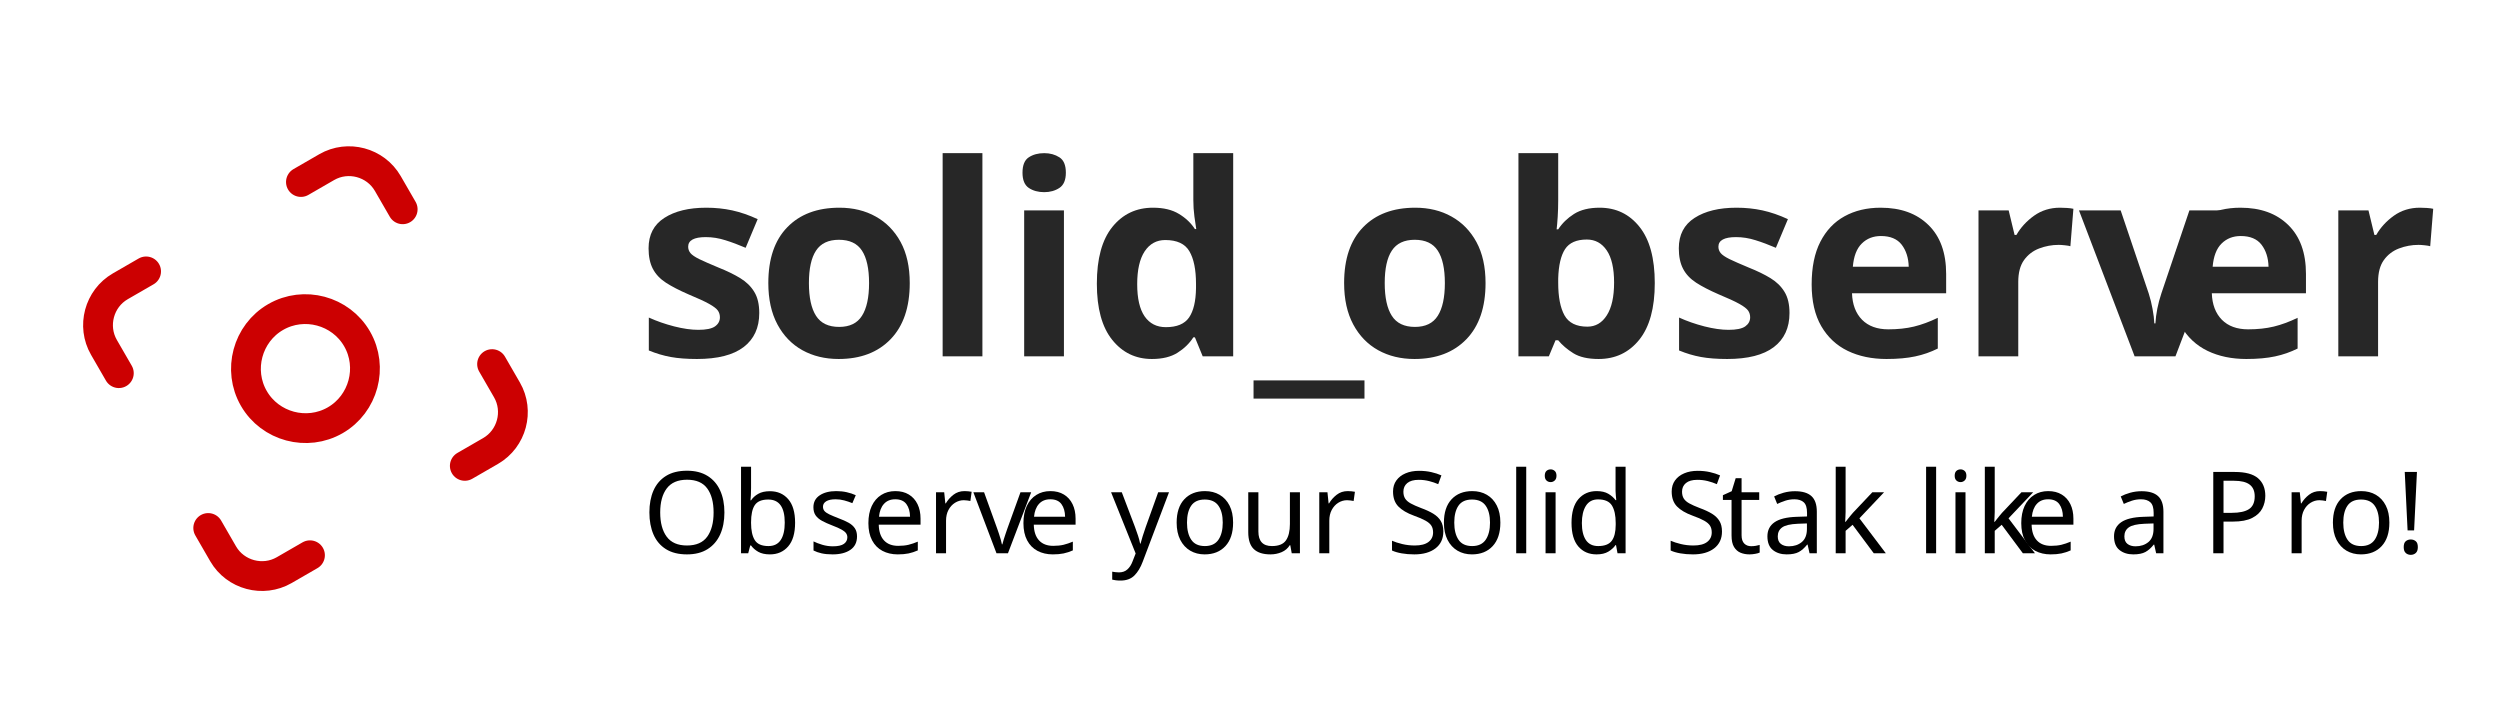
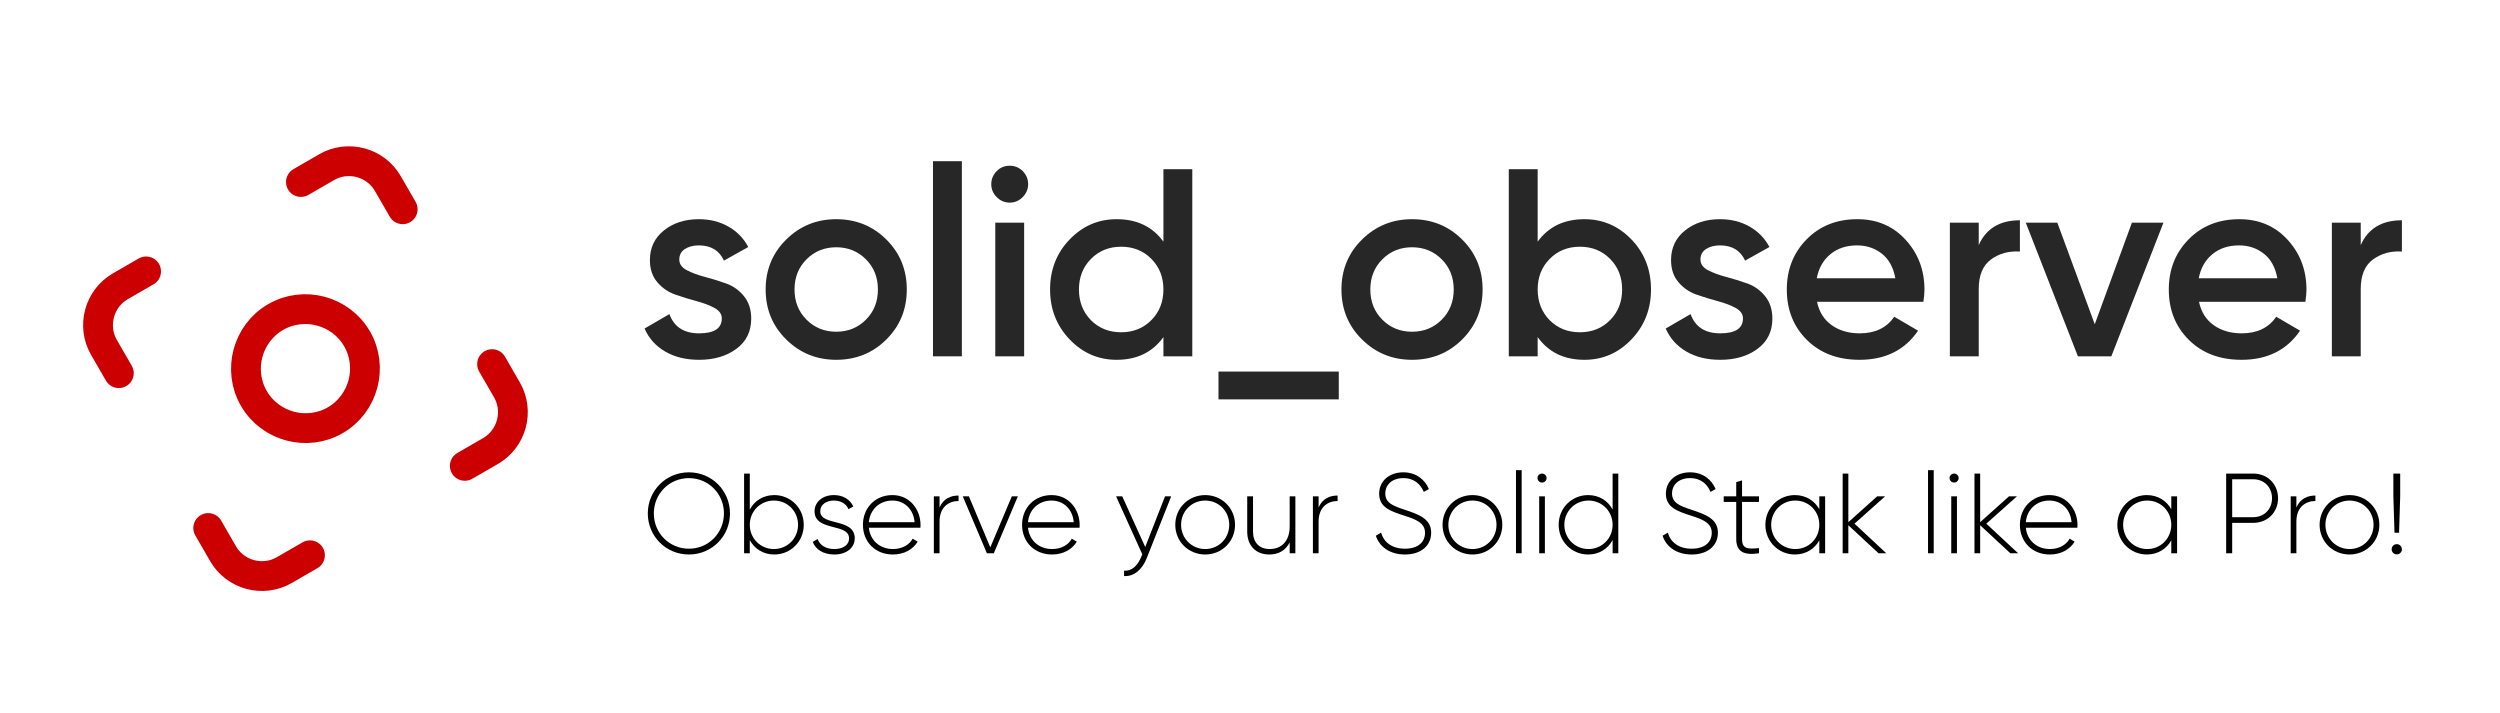
<svg xmlns="http://www.w3.org/2000/svg" width="100%" height="100%" viewBox="0 0 3508 1000" version="1.1" xml:space="preserve" style="fill-rule:evenodd;clip-rule:evenodd;stroke-linecap:round;stroke-linejoin:round;">
  <g transform="matrix(24.13935,-13.93686,13.93686,24.13935,-28.30096,394.8348)">
    <path d="M7.5,3.75L6,3.75C4.766,3.75 3.75,4.766 3.75,6L3.75,7.5M16.5,3.75L18,3.75C19.234,3.75 20.25,4.766 20.25,6L20.25,7.5M20.25,16.5L20.25,18C20.25,19.234 19.234,20.25 18,20.25L16.5,20.25M7.5,20.25L6,20.25C4.766,20.25 3.75,19.234 3.75,18L3.75,16.5M15,12C15,13.646 13.646,15 12,15C10.354,15 9,13.646 9,12C9,10.354 10.354,9 12,9C13.646,9 15,10.354 15,12Z" style="fill:none;fill-rule:nonzero;stroke:rgb(204,0,1);stroke-width:1.5px;" />
  </g>
  <g transform="matrix(7.502019,0,0,7.502019,-9010.937,-7125.059)">
-     <g transform="matrix(50,0,0,50,1651.244,1016.401)">
-         </g>
-     <text x="1320.194px" y="1016.401px" style="font-family:'Gilroy-SemiBold', 'Gilroy';font-weight:600;font-size:50px;fill:rgb(39,39,39);">s<tspan x="1342.594px " y="1016.401px ">o</tspan>lid_<tspan x="1450.294px 1480.194px 1511.194px 1533.594px " y="1016.401px 1016.401px 1016.401px 1016.401px ">obse</tspan>rv<tspan x="1605.044px " y="1016.401px ">e</tspan>r</text>
+     <path d="M1328.194,998.301C1328.194,999.134 1328.652,999.793 1329.569,1000.276C1330.486,1000.759 1331.602,1001.176 1332.919,1001.526C1334.236,1001.876 1335.561,1002.284 1336.894,1002.751C1338.227,1003.218 1339.352,1004.009 1340.269,1005.126C1341.186,1006.243 1341.644,1007.651 1341.644,1009.351C1341.644,1011.751 1340.719,1013.634 1338.869,1015.001C1337.019,1016.368 1334.694,1017.051 1331.894,1017.051C1329.427,1017.051 1327.311,1016.534 1325.544,1015.501C1323.777,1014.468 1322.494,1013.034 1321.694,1011.201L1326.344,1008.501C1327.211,1010.901 1329.061,1012.101 1331.894,1012.101C1334.727,1012.101 1336.144,1011.168 1336.144,1009.301C1336.144,1008.501 1335.686,1007.851 1334.769,1007.351C1333.852,1006.851 1332.736,1006.426 1331.419,1006.076C1330.102,1005.726 1328.777,1005.318 1327.444,1004.851C1326.111,1004.384 1324.986,1003.609 1324.069,1002.526C1323.152,1001.443 1322.694,1000.068 1322.694,998.401C1322.694,996.101 1323.569,994.251 1325.319,992.851C1327.069,991.451 1329.244,990.751 1331.844,990.751C1333.911,990.751 1335.752,991.209 1337.369,992.126C1338.986,993.043 1340.227,994.318 1341.094,995.951L1336.544,998.501C1335.677,996.601 1334.111,995.651 1331.844,995.651C1330.811,995.651 1329.944,995.876 1329.244,996.326C1328.544,996.776 1328.194,997.434 1328.194,998.301Z" style="fill:rgb(39,39,39);fill-rule:nonzero;" />
+     <path d="M1357.544,1017.051C1353.877,1017.051 1350.761,1015.784 1348.194,1013.251C1345.627,1010.718 1344.344,1007.601 1344.344,1003.901C1344.344,1000.201 1345.627,997.084 1348.194,994.551C1350.761,992.018 1353.877,990.751 1357.544,990.751C1361.244,990.751 1364.369,992.018 1366.919,994.551C1369.469,997.084 1370.744,1000.201 1370.744,1003.901C1370.744,1007.601 1369.469,1010.718 1366.919,1013.251C1364.369,1015.784 1361.244,1017.051 1357.544,1017.051ZM1351.994,1009.551C1353.494,1011.051 1355.344,1011.801 1357.544,1011.801C1359.744,1011.801 1361.594,1011.051 1363.094,1009.551C1364.594,1008.051 1365.344,1006.168 1365.344,1003.901C1365.344,1001.634 1364.594,999.751 1363.094,998.251C1361.594,996.751 1359.744,996.001 1357.544,996.001C1355.344,996.001 1353.494,996.751 1351.994,998.251C1350.494,999.751 1349.744,1001.634 1349.744,1003.901C1349.744,1006.168 1350.494,1008.051 1351.994,1009.551Z" style="fill:rgb(39,39,39);fill-rule:nonzero;" />
+     <rect x="1375.644" y="979.901" width="5.4" height="36.5" style="fill:rgb(39,39,39);fill-rule:nonzero;" />
+     <path d="M1392.394,986.651C1391.727,987.318 1390.927,987.651 1389.994,987.651C1389.061,987.651 1388.252,987.309 1387.569,986.626C1386.886,985.943 1386.544,985.134 1386.544,984.201C1386.544,983.268 1386.877,982.459 1387.544,981.776C1388.211,981.093 1389.027,980.751 1389.994,980.751C1390.961,980.751 1391.777,981.093 1392.444,981.776C1393.111,982.459 1393.444,983.268 1393.444,984.201C1393.444,985.134 1393.094,985.951 1392.394,986.651ZM1387.294,1016.401L1387.294,991.401L1392.694,991.401L1392.694,1016.401L1387.294,1016.401Z" style="fill:rgb(39,39,39);fill-rule:nonzero;" />
+     <path d="M1418.744,981.401L1424.144,981.401L1424.144,1016.401L1418.744,1016.401L1418.744,1012.801C1416.711,1015.634 1413.794,1017.051 1409.994,1017.051C1406.561,1017.051 1403.627,1015.776 1401.194,1013.226C1398.761,1010.676 1397.544,1007.568 1397.544,1003.901C1397.544,1000.201 1398.761,997.084 1401.194,994.551C1403.627,992.018 1406.561,990.751 1409.994,990.751C1413.794,990.751 1416.711,992.151 1418.744,994.951L1418.744,981.401ZM1405.194,1009.651C1406.694,1011.151 1408.577,1011.901 1410.844,1011.901C1413.111,1011.901 1414.994,1011.143 1416.494,1009.626C1417.994,1008.109 1418.744,1006.201 1418.744,1003.901C1418.744,1001.601 1417.994,999.693 1416.494,998.176C1414.994,996.659 1413.111,995.901 1410.844,995.901C1408.577,995.901 1406.694,996.659 1405.194,998.176C1403.694,999.693 1402.944,1001.601 1402.944,1003.901C1402.944,1006.201 1403.694,1008.118 1405.194,1009.651Z" style="fill:rgb(39,39,39);fill-rule:nonzero;" />
+     <rect x="1429.044" y="1019.251" width="22.5" height="5.2" style="fill:rgb(39,39,39);fill-rule:nonzero;" />
+     <path d="M1465.244,1017.051C1461.577,1017.051 1458.461,1015.784 1455.894,1013.251C1453.327,1010.718 1452.044,1007.601 1452.044,1003.901C1452.044,1000.201 1453.327,997.084 1455.894,994.551C1458.461,992.018 1461.577,990.751 1465.244,990.751C1468.944,990.751 1472.069,992.018 1474.619,994.551C1477.169,997.084 1478.444,1000.201 1478.444,1003.901C1478.444,1007.601 1477.169,1010.718 1474.619,1013.251C1472.069,1015.784 1468.944,1017.051 1465.244,1017.051ZM1459.694,1009.551C1461.194,1011.051 1463.044,1011.801 1465.244,1011.801C1467.444,1011.801 1469.294,1011.051 1470.794,1009.551C1472.294,1008.051 1473.044,1006.168 1473.044,1003.901C1473.044,1001.634 1472.294,999.751 1470.794,998.251C1469.294,996.751 1467.444,996.001 1465.244,996.001C1463.044,996.001 1461.194,996.751 1459.694,998.251C1458.194,999.751 1457.444,1001.634 1457.444,1003.901C1457.444,1006.168 1458.194,1008.051 1459.694,1009.551Z" style="fill:rgb(39,39,39);fill-rule:nonzero;" />
+     <path d="M1497.494,990.751C1500.927,990.751 1503.861,992.018 1506.294,994.551C1508.727,997.084 1509.944,1000.201 1509.944,1003.901C1509.944,1007.568 1508.727,1010.676 1506.294,1013.226C1503.861,1015.776 1500.927,1017.051 1497.494,1017.051C1493.694,1017.051 1490.777,1015.634 1488.744,1012.801L1488.744,1016.401L1483.344,1016.401L1483.344,981.401L1488.744,981.401L1488.744,994.951C1490.777,992.151 1493.694,990.751 1497.494,990.751ZM1490.994,1009.651C1492.494,1011.151 1494.377,1011.901 1496.644,1011.901C1498.911,1011.901 1500.794,1011.143 1502.294,1009.626C1503.794,1008.109 1504.544,1006.201 1504.544,1003.901C1504.544,1001.601 1503.794,999.693 1502.294,998.176C1500.794,996.659 1498.911,995.901 1496.644,995.901C1494.377,995.901 1492.494,996.659 1490.994,998.176C1489.494,999.693 1488.744,1001.601 1488.744,1003.901C1488.744,1006.201 1489.494,1008.118 1490.994,1009.651Z" style="fill:rgb(39,39,39);fill-rule:nonzero;" />
+     <path d="M1519.194,998.301C1519.194,999.134 1519.652,999.793 1520.569,1000.276C1521.486,1000.759 1522.602,1001.176 1523.919,1001.526C1525.236,1001.876 1526.561,1002.284 1527.894,1002.751C1529.227,1003.218 1530.352,1004.009 1531.269,1005.126C1532.186,1006.243 1532.644,1007.651 1532.644,1009.351C1532.644,1011.751 1531.719,1013.634 1529.869,1015.001C1528.019,1016.368 1525.694,1017.051 1522.894,1017.051C1520.427,1017.051 1518.311,1016.534 1516.544,1015.501C1514.777,1014.468 1513.494,1013.034 1512.694,1011.201L1517.344,1008.501C1518.211,1010.901 1520.061,1012.101 1522.894,1012.101C1525.727,1012.101 1527.144,1011.168 1527.144,1009.301C1527.144,1008.501 1526.686,1007.851 1525.769,1007.351C1524.852,1006.851 1523.736,1006.426 1522.419,1006.076C1521.102,1005.726 1519.777,1005.318 1518.444,1004.851C1517.111,1004.384 1515.986,1003.609 1515.069,1002.526C1514.152,1001.443 1513.694,1000.068 1513.694,998.401C1513.694,996.101 1514.569,994.251 1516.319,992.851C1518.069,991.451 1520.244,990.751 1522.844,990.751C1524.911,990.751 1526.752,991.209 1528.369,992.126C1529.986,993.043 1531.227,994.318 1532.094,995.951L1527.544,998.501C1526.677,996.601 1525.111,995.651 1522.844,995.651C1521.811,995.651 1520.944,995.876 1520.244,996.326C1519.544,996.776 1519.194,997.434 1519.194,998.301Z" style="fill:rgb(39,39,39);fill-rule:nonzero;" />
+     <path d="M1540.994,1006.201C1541.394,1008.101 1542.311,1009.559 1543.744,1010.576C1545.177,1011.593 1546.927,1012.101 1548.994,1012.101C1551.861,1012.101 1554.011,1011.068 1555.444,1009.001L1559.894,1011.601C1557.427,1015.234 1553.777,1017.051 1548.944,1017.051C1544.877,1017.051 1541.594,1015.809 1539.094,1013.326C1536.594,1010.843 1535.344,1007.701 1535.344,1003.901C1535.344,1000.168 1536.577,997.043 1539.044,994.526C1541.511,992.009 1544.677,990.751 1548.544,990.751C1552.211,990.751 1555.219,992.034 1557.569,994.601C1559.919,997.168 1561.094,1000.284 1561.094,1003.951C1561.094,1004.518 1561.027,1005.268 1560.894,1006.201L1540.994,1006.201ZM1540.944,1001.801L1555.644,1001.801C1555.277,999.768 1554.436,998.234 1553.119,997.201C1551.802,996.168 1550.261,995.651 1548.494,995.651C1546.494,995.651 1544.827,996.201 1543.494,997.301C1542.161,998.401 1541.311,999.901 1540.944,1001.801Z" style="fill:rgb(39,39,39);fill-rule:nonzero;" />
+     <path d="M1571.244,995.601C1572.611,992.501 1575.177,990.951 1578.944,990.951L1578.944,996.801C1576.877,996.668 1575.077,997.159 1573.544,998.276C1572.011,999.393 1571.244,1001.234 1571.244,1003.801L1571.244,1016.401L1565.844,1016.401L1565.844,991.401L1571.244,991.401L1571.244,995.601Z" style="fill:rgb(39,39,39);fill-rule:nonzero;" />
+     <path d="M1599.894,991.401L1605.794,991.401L1596.044,1016.401L1589.794,1016.401L1580.044,991.401L1585.944,991.401L1592.944,1010.401L1599.894,991.401Z" style="fill:rgb(39,39,39);fill-rule:nonzero;" />
+     <path d="M1612.444,1006.201C1612.844,1008.101 1613.761,1009.559 1615.194,1010.576C1616.627,1011.593 1618.377,1012.101 1620.444,1012.101C1623.311,1012.101 1625.461,1011.068 1626.894,1009.001L1631.344,1011.601C1628.877,1015.234 1625.227,1017.051 1620.394,1017.051C1616.327,1017.051 1613.044,1015.809 1610.544,1013.326C1608.044,1010.843 1606.794,1007.701 1606.794,1003.901C1606.794,1000.168 1608.027,997.043 1610.494,994.526C1612.961,992.009 1616.127,990.751 1619.994,990.751C1623.661,990.751 1626.669,992.034 1629.019,994.601C1631.369,997.168 1632.544,1000.284 1632.544,1003.951C1632.544,1004.518 1632.477,1005.268 1632.344,1006.201L1612.444,1006.201ZM1612.394,1001.801L1627.094,1001.801C1626.727,999.768 1625.886,998.234 1624.569,997.201C1623.252,996.168 1621.711,995.651 1619.944,995.651C1617.944,995.651 1616.277,996.201 1614.944,997.301C1613.611,998.401 1612.761,999.901 1612.394,1001.801Z" style="fill:rgb(39,39,39);fill-rule:nonzero;" />
+     <path d="M1642.694,995.601C1644.061,992.501 1646.627,990.951 1650.394,990.951L1650.394,996.801C1648.327,996.668 1646.527,997.159 1644.994,998.276C1643.461,999.393 1642.694,1001.234 1642.694,1003.801L1642.694,1016.401L1637.294,1016.401L1637.294,991.401L1642.694,991.401L1642.694,995.601Z" style="fill:rgb(39,39,39);fill-rule:nonzero;" />
  </g>
  <g transform="matrix(3.194492,0,0,3.194492,-3315.864,-2470.56)">
-     <g transform="matrix(50,0,0,50,2096.294,1016.401)">
-         </g>
-     <text x="1320.194px" y="1016.401px" style="font-family:'Gilroy-Light', 'Gilroy';font-weight:300;font-size:50px;">Ob<tspan x="1392.744px 1414.894px " y="1016.401px 1016.401px ">se</tspan>rv<tspan x="1484.794px " y="1016.401px ">e</tspan> y<tspan x="1552.094px " y="1016.401px ">o</tspan>ur S<tspan x="1669.494px " y="1016.401px ">o</tspan>lid S<tspan x="1793.994px 1811.294px " y="1016.401px 1016.401px ">ta</tspan>k lik<tspan x="1923.094px " y="1016.401px ">e</tspan> a P<tspan x="2040.344px 2054.744px " y="1016.401px 1016.401px ">ro</tspan>!</text>
+     <path d="M1340.594,1016.951C1350.694,1016.951 1358.644,1008.901 1358.644,998.901C1358.644,988.901 1350.694,980.851 1340.594,980.851C1330.494,980.851 1322.544,988.901 1322.544,998.901C1322.544,1008.901 1330.494,1016.951 1340.594,1016.951ZM1340.594,1014.401C1331.944,1014.401 1325.194,1007.501 1325.194,998.901C1325.194,990.301 1331.944,983.401 1340.594,983.401C1349.244,983.401 1355.994,990.301 1355.994,998.901C1355.994,1007.501 1349.244,1014.401 1340.594,1014.401Z" style="fill-rule:nonzero;" />
+     <path d="M1378.094,990.851C1373.244,990.851 1369.394,993.351 1367.344,997.201L1367.344,981.401L1364.844,981.401L1364.844,1016.401L1367.344,1016.401L1367.344,1010.601C1369.394,1014.451 1373.244,1016.951 1378.094,1016.951C1385.244,1016.951 1391.044,1011.301 1391.044,1003.901C1391.044,996.501 1385.244,990.851 1378.094,990.851ZM1377.944,1014.551C1371.994,1014.551 1367.344,1009.851 1367.344,1003.901C1367.344,997.951 1371.994,993.251 1377.944,993.251C1383.894,993.251 1388.544,997.951 1388.544,1003.901C1388.544,1009.851 1383.894,1014.551 1377.944,1014.551Z" style="fill-rule:nonzero;" />
+     <path d="M1398.294,997.951C1398.294,994.951 1401.044,993.251 1404.294,993.251C1407.044,993.251 1409.644,994.451 1410.694,997.051L1412.794,995.851C1411.444,992.801 1408.344,990.851 1404.294,990.851C1399.194,990.851 1395.794,994.001 1395.794,997.951C1395.794,1006.951 1410.944,1003.051 1410.944,1009.851C1410.944,1013.001 1407.994,1014.551 1404.494,1014.551C1400.744,1014.551 1398.044,1012.851 1397.144,1010.151L1394.994,1011.401C1396.194,1014.601 1399.494,1016.951 1404.494,1016.951C1409.844,1016.951 1413.444,1013.951 1413.444,1009.851C1413.444,1000.701 1398.294,1004.651 1398.294,997.951Z" style="fill-rule:nonzero;" />
+     <path d="M1429.994,990.851C1422.344,990.851 1417.044,996.551 1417.044,1003.901C1417.044,1011.451 1422.494,1016.951 1430.194,1016.951C1435.144,1016.951 1439.044,1014.701 1441.094,1011.301L1438.894,1010.001C1437.444,1012.651 1434.344,1014.551 1430.244,1014.551C1424.544,1014.551 1420.244,1010.851 1419.644,1005.201L1442.294,1005.201C1442.294,1004.801 1442.344,1004.401 1442.344,1004.001C1442.344,997.151 1437.594,990.851 1429.994,990.851ZM1429.994,993.251C1434.894,993.251 1439.194,996.651 1439.744,1002.751L1419.644,1002.751C1420.144,997.201 1424.294,993.251 1429.994,993.251Z" style="fill-rule:nonzero;" />
+     <path d="M1450.694,996.301L1450.694,991.401L1448.194,991.401L1448.194,1016.401L1450.694,1016.401L1450.694,1002.501C1450.694,996.101 1454.744,993.451 1459.044,993.451L1459.044,991.051C1455.644,991.051 1452.394,992.351 1450.694,996.301Z" style="fill-rule:nonzero;" />
+     <path d="M1482.444,991.401L1472.994,1013.801L1463.594,991.401L1460.894,991.401L1471.494,1016.401L1474.544,1016.401L1485.094,991.401L1482.444,991.401Z" style="fill-rule:nonzero;" />
+     <path d="M1499.894,990.851C1492.244,990.851 1486.944,996.551 1486.944,1003.901C1486.944,1011.451 1492.394,1016.951 1500.094,1016.951C1505.044,1016.951 1508.944,1014.701 1510.994,1011.301L1508.794,1010.001C1507.344,1012.651 1504.244,1014.551 1500.144,1014.551C1494.444,1014.551 1490.144,1010.851 1489.544,1005.201L1512.194,1005.201C1512.194,1004.801 1512.244,1004.401 1512.244,1004.001C1512.244,997.151 1507.494,990.851 1499.894,990.851ZM1499.894,993.251C1504.794,993.251 1509.094,996.651 1509.644,1002.751L1489.544,1002.751C1490.044,997.201 1494.194,993.251 1499.894,993.251Z" style="fill-rule:nonzero;" />
+     <path d="M1549.744,991.401L1541.044,1013.651L1530.944,991.401L1528.244,991.401L1539.744,1016.851L1539.194,1018.201C1537.644,1021.851 1535.094,1024.351 1531.744,1024.051L1531.744,1026.401C1536.044,1026.751 1539.744,1023.501 1541.644,1018.701L1552.444,991.401L1549.744,991.401Z" style="fill-rule:nonzero;" />
+     <path d="M1567.394,1016.951C1574.644,1016.951 1580.494,1011.301 1580.494,1003.901C1580.494,996.501 1574.644,990.851 1567.394,990.851C1560.094,990.851 1554.244,996.501 1554.244,1003.901C1554.244,1011.301 1560.094,1016.951 1567.394,1016.951ZM1567.394,1014.551C1561.444,1014.551 1556.794,1009.851 1556.794,1003.901C1556.794,997.951 1561.444,993.251 1567.394,993.251C1573.344,993.251 1577.944,997.951 1577.944,1003.901C1577.944,1009.851 1573.344,1014.551 1567.394,1014.551Z" style="fill-rule:nonzero;" />
+     <path d="M1604.494,991.401L1604.494,1004.601C1604.494,1011.351 1600.644,1014.551 1595.744,1014.551C1591.044,1014.551 1588.394,1011.551 1588.394,1006.951L1588.394,991.401L1585.844,991.401L1585.844,1006.951C1585.844,1013.001 1589.594,1016.951 1595.544,1016.951C1599.394,1016.951 1602.594,1015.351 1604.494,1011.651L1604.494,1016.401L1606.994,1016.401L1606.994,991.401L1604.494,991.401Z" style="fill-rule:nonzero;" />
+     <path d="M1617.194,996.301L1617.194,991.401L1614.694,991.401L1614.694,1016.401L1617.194,1016.401L1617.194,1002.501C1617.194,996.101 1621.244,993.451 1625.544,993.451L1625.544,991.051C1622.144,991.051 1618.894,992.351 1617.194,996.301Z" style="fill-rule:nonzero;" />
+     <path d="M1655.144,1016.951C1662.094,1016.951 1666.644,1013.151 1666.644,1007.351C1666.644,1001.301 1661.244,999.351 1655.044,997.301C1650.044,995.651 1646.494,994.351 1646.494,990.151C1646.494,986.251 1649.544,983.401 1654.394,983.401C1659.394,983.401 1662.094,986.301 1663.394,989.451L1665.644,988.201C1663.944,984.151 1660.144,980.851 1654.394,980.851C1648.444,980.851 1643.794,984.501 1643.794,990.251C1643.794,996.351 1649.044,998.001 1654.894,999.901C1660.244,1001.601 1663.944,1003.201 1663.944,1007.401C1663.944,1011.401 1660.994,1014.401 1655.144,1014.401C1649.394,1014.401 1645.844,1011.551 1644.644,1007.351L1642.344,1008.701C1643.944,1013.651 1648.594,1016.951 1655.144,1016.951Z" style="fill-rule:nonzero;" />
+     <path d="M1684.794,1016.951C1692.044,1016.951 1697.894,1011.301 1697.894,1003.901C1697.894,996.501 1692.044,990.851 1684.794,990.851C1677.494,990.851 1671.644,996.501 1671.644,1003.901C1671.644,1011.301 1677.494,1016.951 1684.794,1016.951ZM1684.794,1014.551C1678.844,1014.551 1674.194,1009.851 1674.194,1003.901C1674.194,997.951 1678.844,993.251 1684.794,993.251C1690.744,993.251 1695.344,997.951 1695.344,1003.901C1695.344,1009.851 1690.744,1014.551 1684.794,1014.551Z" style="fill-rule:nonzero;" />
+     <rect x="1703.894" y="979.901" width="2.5" height="36.5" style="fill-rule:nonzero;" />
+     <path d="M1715.344,985.351C1716.444,985.351 1717.344,984.451 1717.344,983.351C1717.344,982.301 1716.444,981.401 1715.344,981.401C1714.244,981.401 1713.344,982.301 1713.344,983.351C1713.344,984.451 1714.244,985.351 1715.344,985.351ZM1714.094,1016.401L1716.594,1016.401L1716.594,991.401L1714.094,991.401L1714.094,1016.401Z" style="fill-rule:nonzero;" />
+     <path d="M1746.344,981.401L1746.344,997.201C1744.294,993.351 1740.444,990.851 1735.594,990.851C1728.444,990.851 1722.644,996.501 1722.644,1003.901C1722.644,1011.301 1728.444,1016.951 1735.594,1016.951C1740.444,1016.951 1744.294,1014.451 1746.344,1010.601L1746.344,1016.401L1748.844,1016.401L1748.844,981.401L1746.344,981.401ZM1735.744,1014.551C1729.794,1014.551 1725.144,1009.851 1725.144,1003.901C1725.144,997.951 1729.794,993.251 1735.744,993.251C1741.694,993.251 1746.344,997.951 1746.344,1003.901C1746.344,1009.851 1741.694,1014.551 1735.744,1014.551Z" style="fill-rule:nonzero;" />
+     <path d="M1781.094,1016.951C1788.044,1016.951 1792.594,1013.151 1792.594,1007.351C1792.594,1001.301 1787.194,999.351 1780.994,997.301C1775.994,995.651 1772.444,994.351 1772.444,990.151C1772.444,986.251 1775.494,983.401 1780.344,983.401C1785.344,983.401 1788.044,986.301 1789.344,989.451L1791.594,988.201C1789.894,984.151 1786.094,980.851 1780.344,980.851C1774.394,980.851 1769.744,984.501 1769.744,990.251C1769.744,996.351 1774.994,998.001 1780.844,999.901C1786.194,1001.601 1789.894,1003.201 1789.894,1007.401C1789.894,1011.401 1786.944,1014.401 1781.094,1014.401C1775.344,1014.401 1771.794,1011.551 1770.594,1007.351L1768.294,1008.701C1769.894,1013.651 1774.544,1016.951 1781.094,1016.951Z" style="fill-rule:nonzero;" />
+     <path d="M1810.644,993.851L1810.644,991.401L1803.194,991.401L1803.194,984.401L1800.644,985.151L1800.644,991.401L1795.144,991.401L1795.144,993.851L1800.644,993.851L1800.644,1010.101C1800.644,1015.801 1804.094,1017.401 1810.644,1016.401L1810.644,1014.151C1805.544,1014.601 1803.194,1014.501 1803.194,1010.101L1803.194,993.851L1810.644,993.851Z" style="fill-rule:nonzero;" />
+     <path d="M1837.144,991.401L1837.144,997.051C1835.044,993.301 1831.194,990.851 1826.394,990.851C1819.294,990.851 1813.444,996.501 1813.444,1003.901C1813.444,1011.301 1819.294,1016.951 1826.394,1016.951C1831.194,1016.951 1835.044,1014.501 1837.144,1010.751L1837.144,1016.401L1839.694,1016.401L1839.694,991.401L1837.144,991.401ZM1826.594,1014.551C1820.644,1014.551 1815.994,1009.851 1815.994,1003.901C1815.994,997.951 1820.644,993.251 1826.594,993.251C1832.544,993.251 1837.144,997.951 1837.144,1003.901C1837.144,1009.851 1832.544,1014.551 1826.594,1014.551Z" style="fill-rule:nonzero;" />
+     <path d="M1866.544,1016.401L1852.594,1003.401L1866.044,991.401L1862.544,991.401L1849.894,1002.751L1849.894,981.401L1847.394,981.401L1847.394,1016.401L1849.894,1016.401L1849.894,1004.101L1863.144,1016.401L1866.544,1016.401Z" style="fill-rule:nonzero;" />
+     <rect x="1884.894" y="979.901" width="2.5" height="36.5" style="fill-rule:nonzero;" />
+     <path d="M1896.344,985.351C1897.444,985.351 1898.344,984.451 1898.344,983.351C1898.344,982.301 1897.444,981.401 1896.344,981.401C1895.244,981.401 1894.344,982.301 1894.344,983.351C1894.344,984.451 1895.244,985.351 1896.344,985.351ZM1895.094,1016.401L1897.594,1016.401L1897.594,991.401L1895.094,991.401L1895.094,1016.401Z" style="fill-rule:nonzero;" />
+     <path d="M1924.444,1016.401L1910.494,1003.401L1923.944,991.401L1920.444,991.401L1907.794,1002.751L1907.794,981.401L1905.294,981.401L1905.294,1016.401L1907.794,1016.401L1907.794,1004.101L1921.044,1016.401L1924.444,1016.401Z" style="fill-rule:nonzero;" />
+     <path d="M1938.194,990.851C1930.544,990.851 1925.244,996.551 1925.244,1003.901C1925.244,1011.451 1930.694,1016.951 1938.394,1016.951C1943.344,1016.951 1947.244,1014.701 1949.294,1011.301L1947.094,1010.001C1945.644,1012.651 1942.544,1014.551 1938.444,1014.551C1932.744,1014.551 1928.444,1010.851 1927.844,1005.201L1950.494,1005.201C1950.494,1004.801 1950.544,1004.401 1950.544,1004.001C1950.544,997.151 1945.794,990.851 1938.194,990.851ZM1938.194,993.251C1943.094,993.251 1947.394,996.651 1947.944,1002.751L1927.844,1002.751C1928.344,997.201 1932.494,993.251 1938.194,993.251Z" style="fill-rule:nonzero;" />
+     <path d="M1991.744,991.401L1991.744,997.051C1989.644,993.301 1985.794,990.851 1980.994,990.851C1973.894,990.851 1968.044,996.501 1968.044,1003.901C1968.044,1011.301 1973.894,1016.951 1980.994,1016.951C1985.794,1016.951 1989.644,1014.501 1991.744,1010.751L1991.744,1016.401L1994.294,1016.401L1994.294,991.401L1991.744,991.401ZM1981.194,1014.551C1975.244,1014.551 1970.594,1009.851 1970.594,1003.901C1970.594,997.951 1975.244,993.251 1981.194,993.251C1987.144,993.251 1991.744,997.951 1991.744,1003.901C1991.744,1009.851 1987.144,1014.551 1981.194,1014.551Z" style="fill-rule:nonzero;" />
+     <path d="M2027.744,981.401L2015.844,981.401L2015.844,1016.401L2018.494,1016.401L2018.494,1003.051L2027.744,1003.051C2034.044,1003.051 2038.644,998.401 2038.644,992.251C2038.644,986.051 2034.044,981.401 2027.744,981.401ZM2027.744,1000.551L2018.494,1000.551L2018.494,983.901L2027.744,983.901C2032.544,983.901 2035.994,987.401 2035.994,992.251C2035.994,997.051 2032.544,1000.551 2027.744,1000.551Z" style="fill-rule:nonzero;" />
+     <path d="M2046.694,996.301L2046.694,991.401L2044.194,991.401L2044.194,1016.401L2046.694,1016.401L2046.694,1002.501C2046.694,996.101 2050.744,993.451 2055.044,993.451L2055.044,991.051C2051.644,991.051 2048.394,992.351 2046.694,996.301Z" style="fill-rule:nonzero;" />
+     <path d="M2070.044,1016.951C2077.294,1016.951 2083.144,1011.301 2083.144,1003.901C2083.144,996.501 2077.294,990.851 2070.044,990.851C2062.744,990.851 2056.894,996.501 2056.894,1003.901C2056.894,1011.301 2062.744,1016.951 2070.044,1016.951ZM2070.044,1014.551C2064.094,1014.551 2059.444,1009.851 2059.444,1003.901C2059.444,997.951 2064.094,993.251 2070.044,993.251C2075.994,993.251 2080.594,997.951 2080.594,1003.901C2080.594,1009.851 2075.994,1014.551 2070.044,1014.551Z" style="fill-rule:nonzero;" />
+     <path d="M2089.794,1007.401L2091.794,1007.401L2092.294,991.401L2092.294,981.401L2089.294,981.401L2089.294,991.401L2089.794,1007.401ZM2090.794,1016.901C2092.044,1016.901 2093.044,1015.901 2093.044,1014.651C2093.044,1013.401 2092.044,1012.401 2090.794,1012.401C2089.544,1012.401 2088.544,1013.401 2088.544,1014.651C2088.544,1015.901 2089.544,1016.901 2090.794,1016.901Z" style="fill-rule:nonzero;" />
  </g>
</svg>
